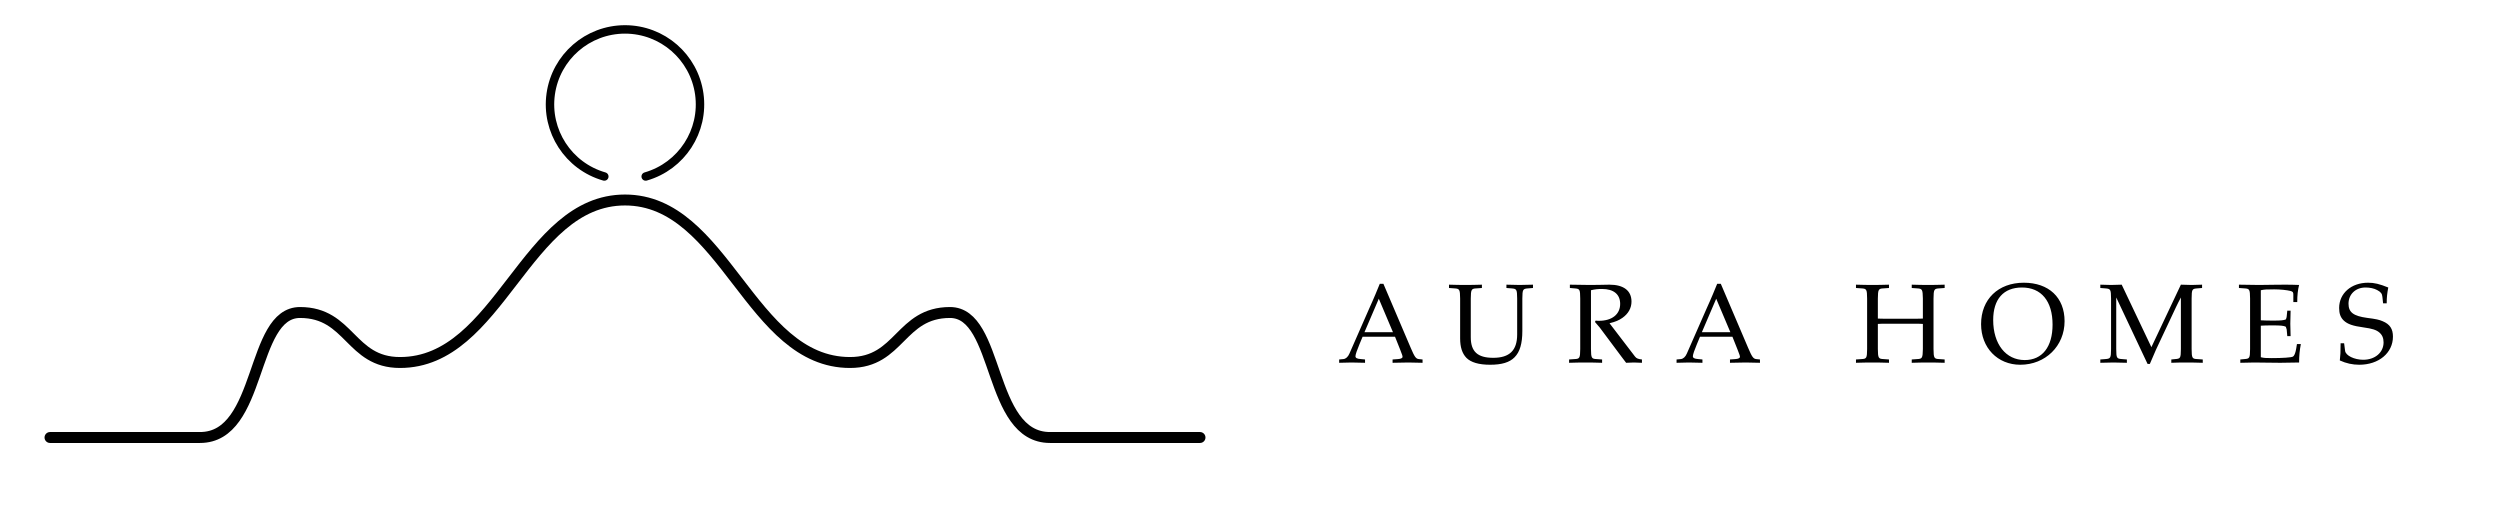
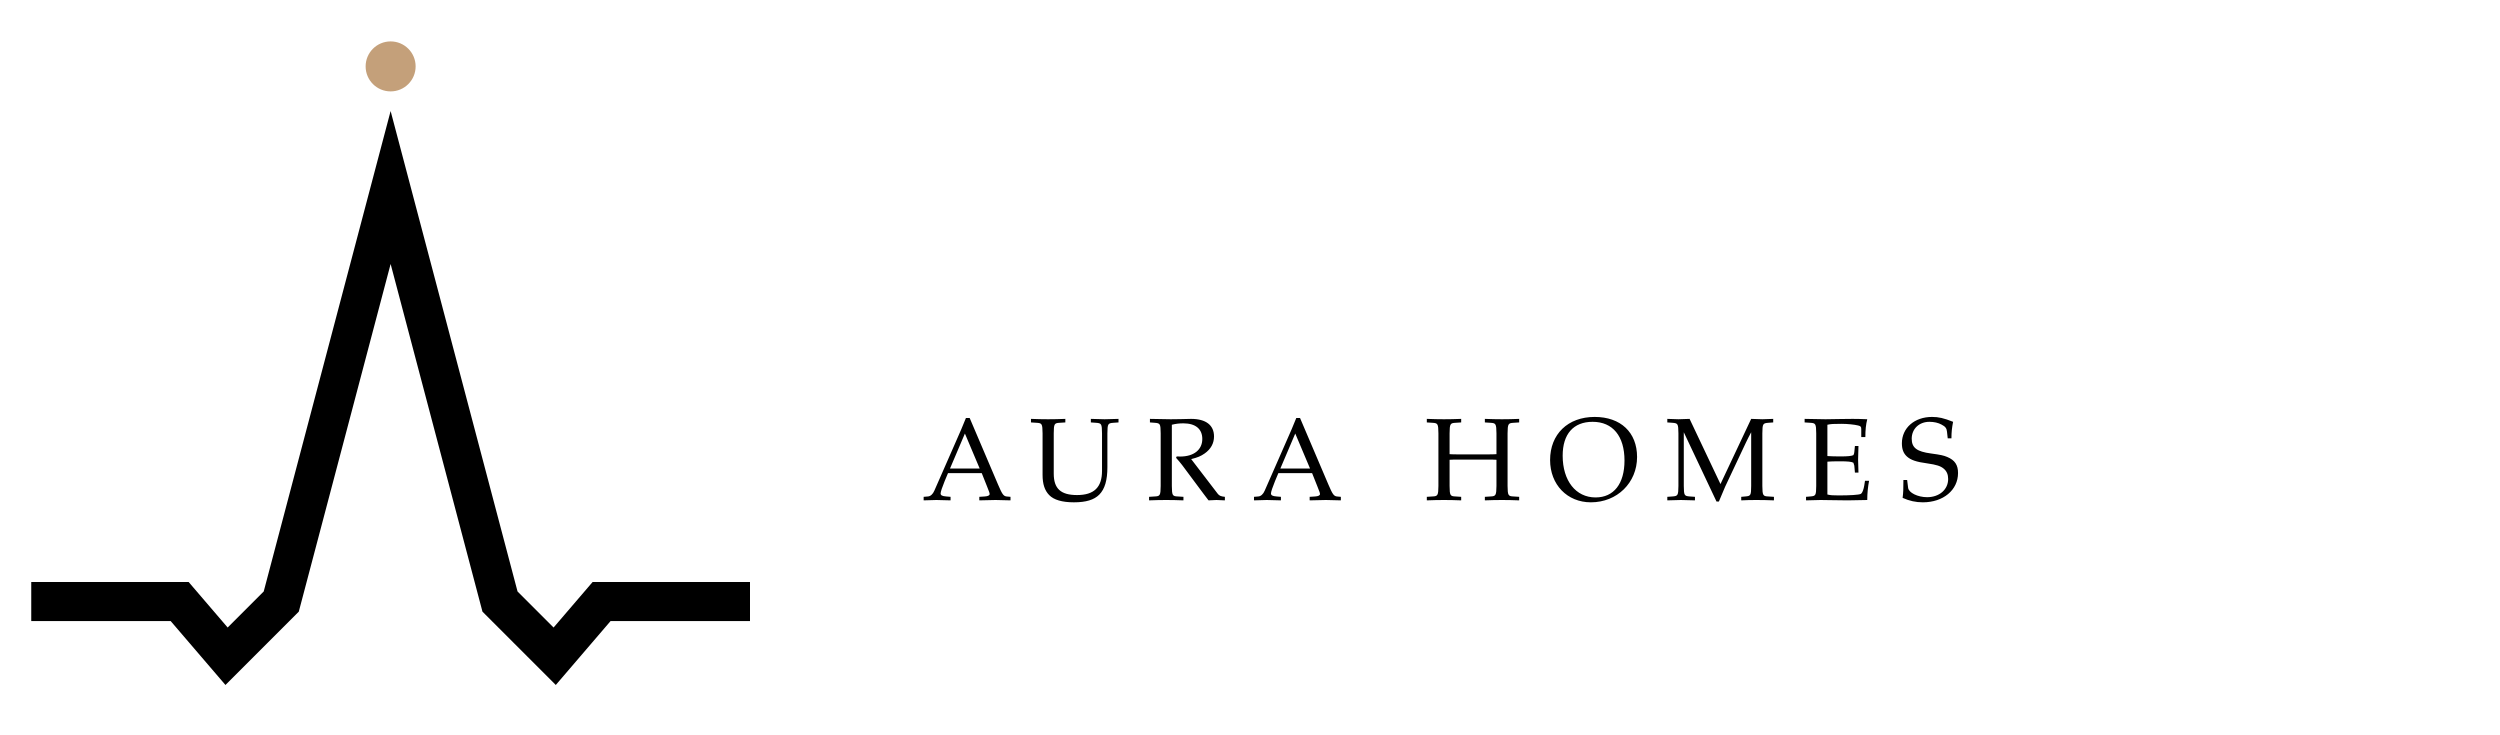
- <svg xmlns="http://www.w3.org/2000/svg" viewBox="0 0 400 84" fill="none" class="aura-lockup">
-   <path class="aura-halo" pathLength="1" d="M96.69 28.24A12 12 0 1 1 103.31 28.24" />
-   <path class="aura-ridge" pathLength="1" d="M8 70H32C42 70 40 50 48 50C56 50 56 58 64 58C80 58 84 32 100 32C116 32 120 58 136 58C144 58 144 50 152 50C160 50 158 70 168 70H192" />
-   <text class="aura-word" x="214" y="58">AURA HOMES</text>
-   <style>
-     .aura-ridge,
-     .aura-halo,
-     .aura-word {
-       color: currentColor;
-     }
-     .aura-ridge,
-     .aura-halo {
-       fill: none;
-       stroke: currentColor;
-       stroke-linecap: round;
-       stroke-linejoin: round;
-     }
-     .aura-ridge { stroke-width: 1.75; }
-     .aura-halo { stroke-width: 1.35; }
-     .aura-word {
-       fill: currentColor;
-       stroke: none;
-       font-family: Cinzel, Palatino, "Palatino Linotype", serif;
-       font-size: 18px;
-       font-weight: 400;
-       letter-spacing: 0.28em;
-     }
-   </style>
+ <svg xmlns="http://www.w3.org/2000/svg" viewBox="0 0 640 188" fill="none" class="aura-lockup">
+   <circle class="aura-halo" cx="100" cy="17" r="6.4" fill="#c4a07a" />
+   <path class="aura-ridge" pathLength="1" fill="none" stroke="currentColor" stroke-width="10" stroke-linecap="butt" stroke-linejoin="miter" stroke-miterlimit="8" d="M8 154H46L58 168L72 154L100 48L128 154L142 168L154 154H192" />
+   <text class="aura-word" x="236" y="128" fill="currentColor" font-family="Cinzel, Palatino, Palatino Linotype, serif" font-size="30" font-weight="400" letter-spacing="0.22em">AURA HOMES</text>
</svg>
